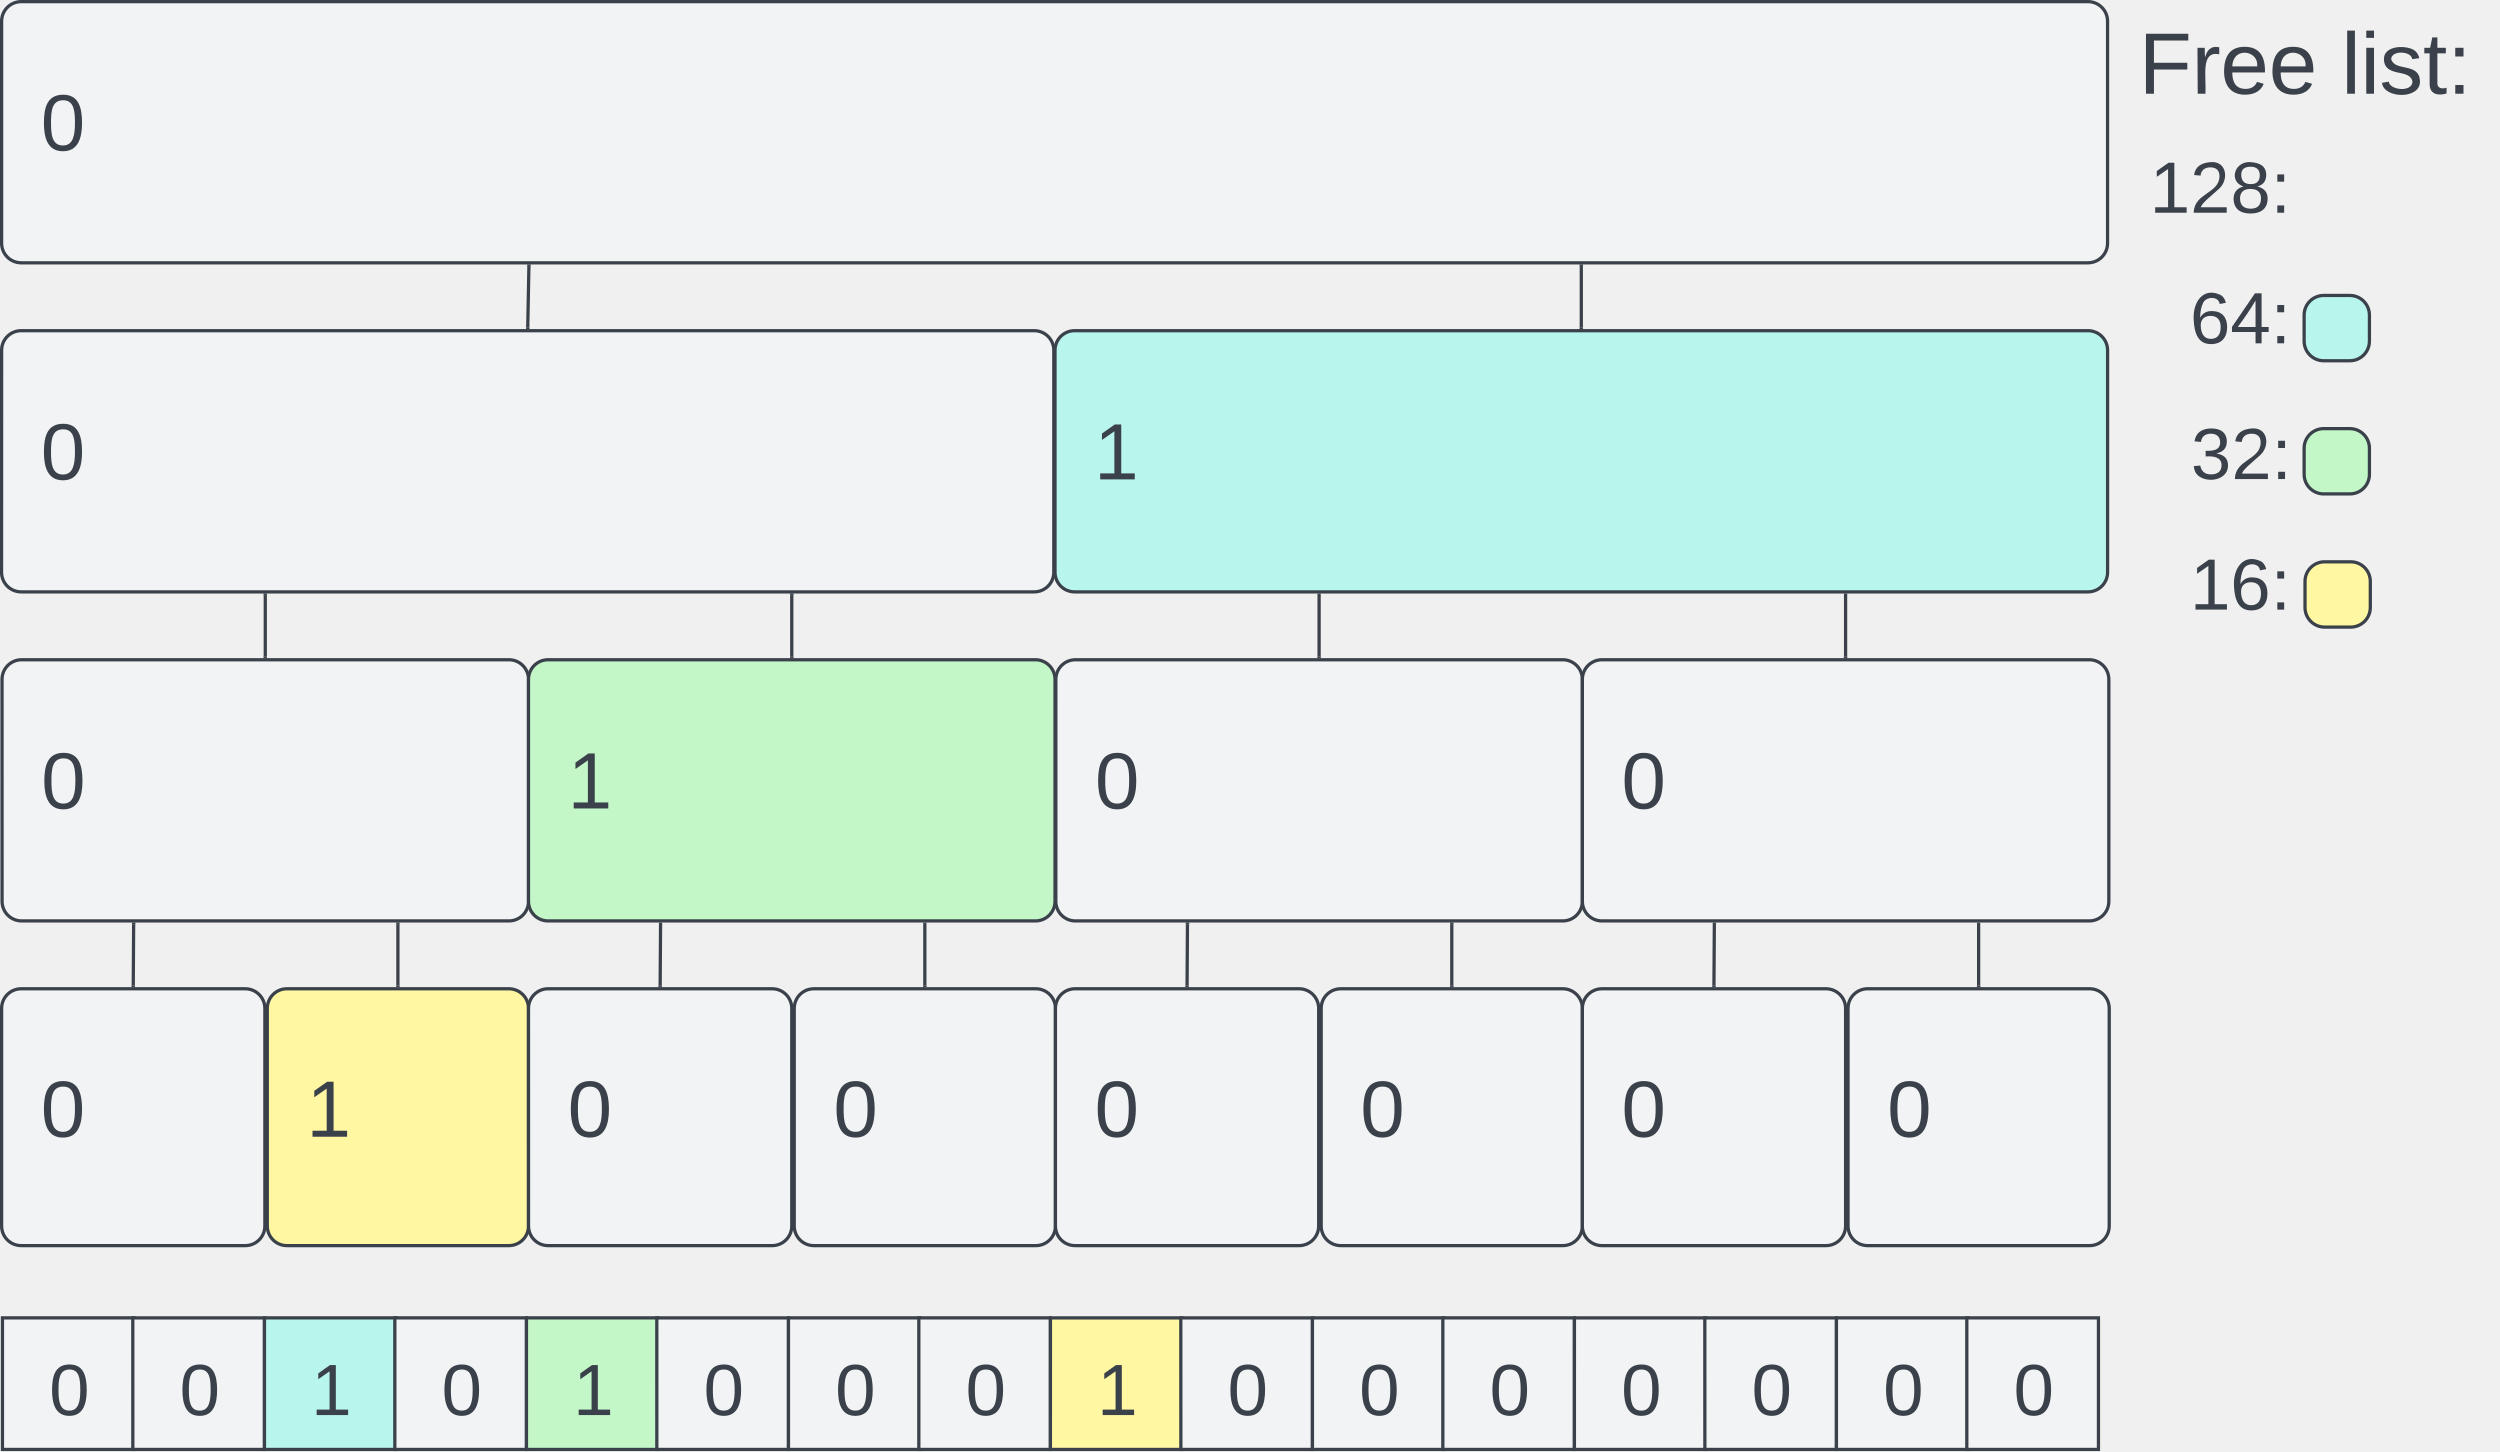
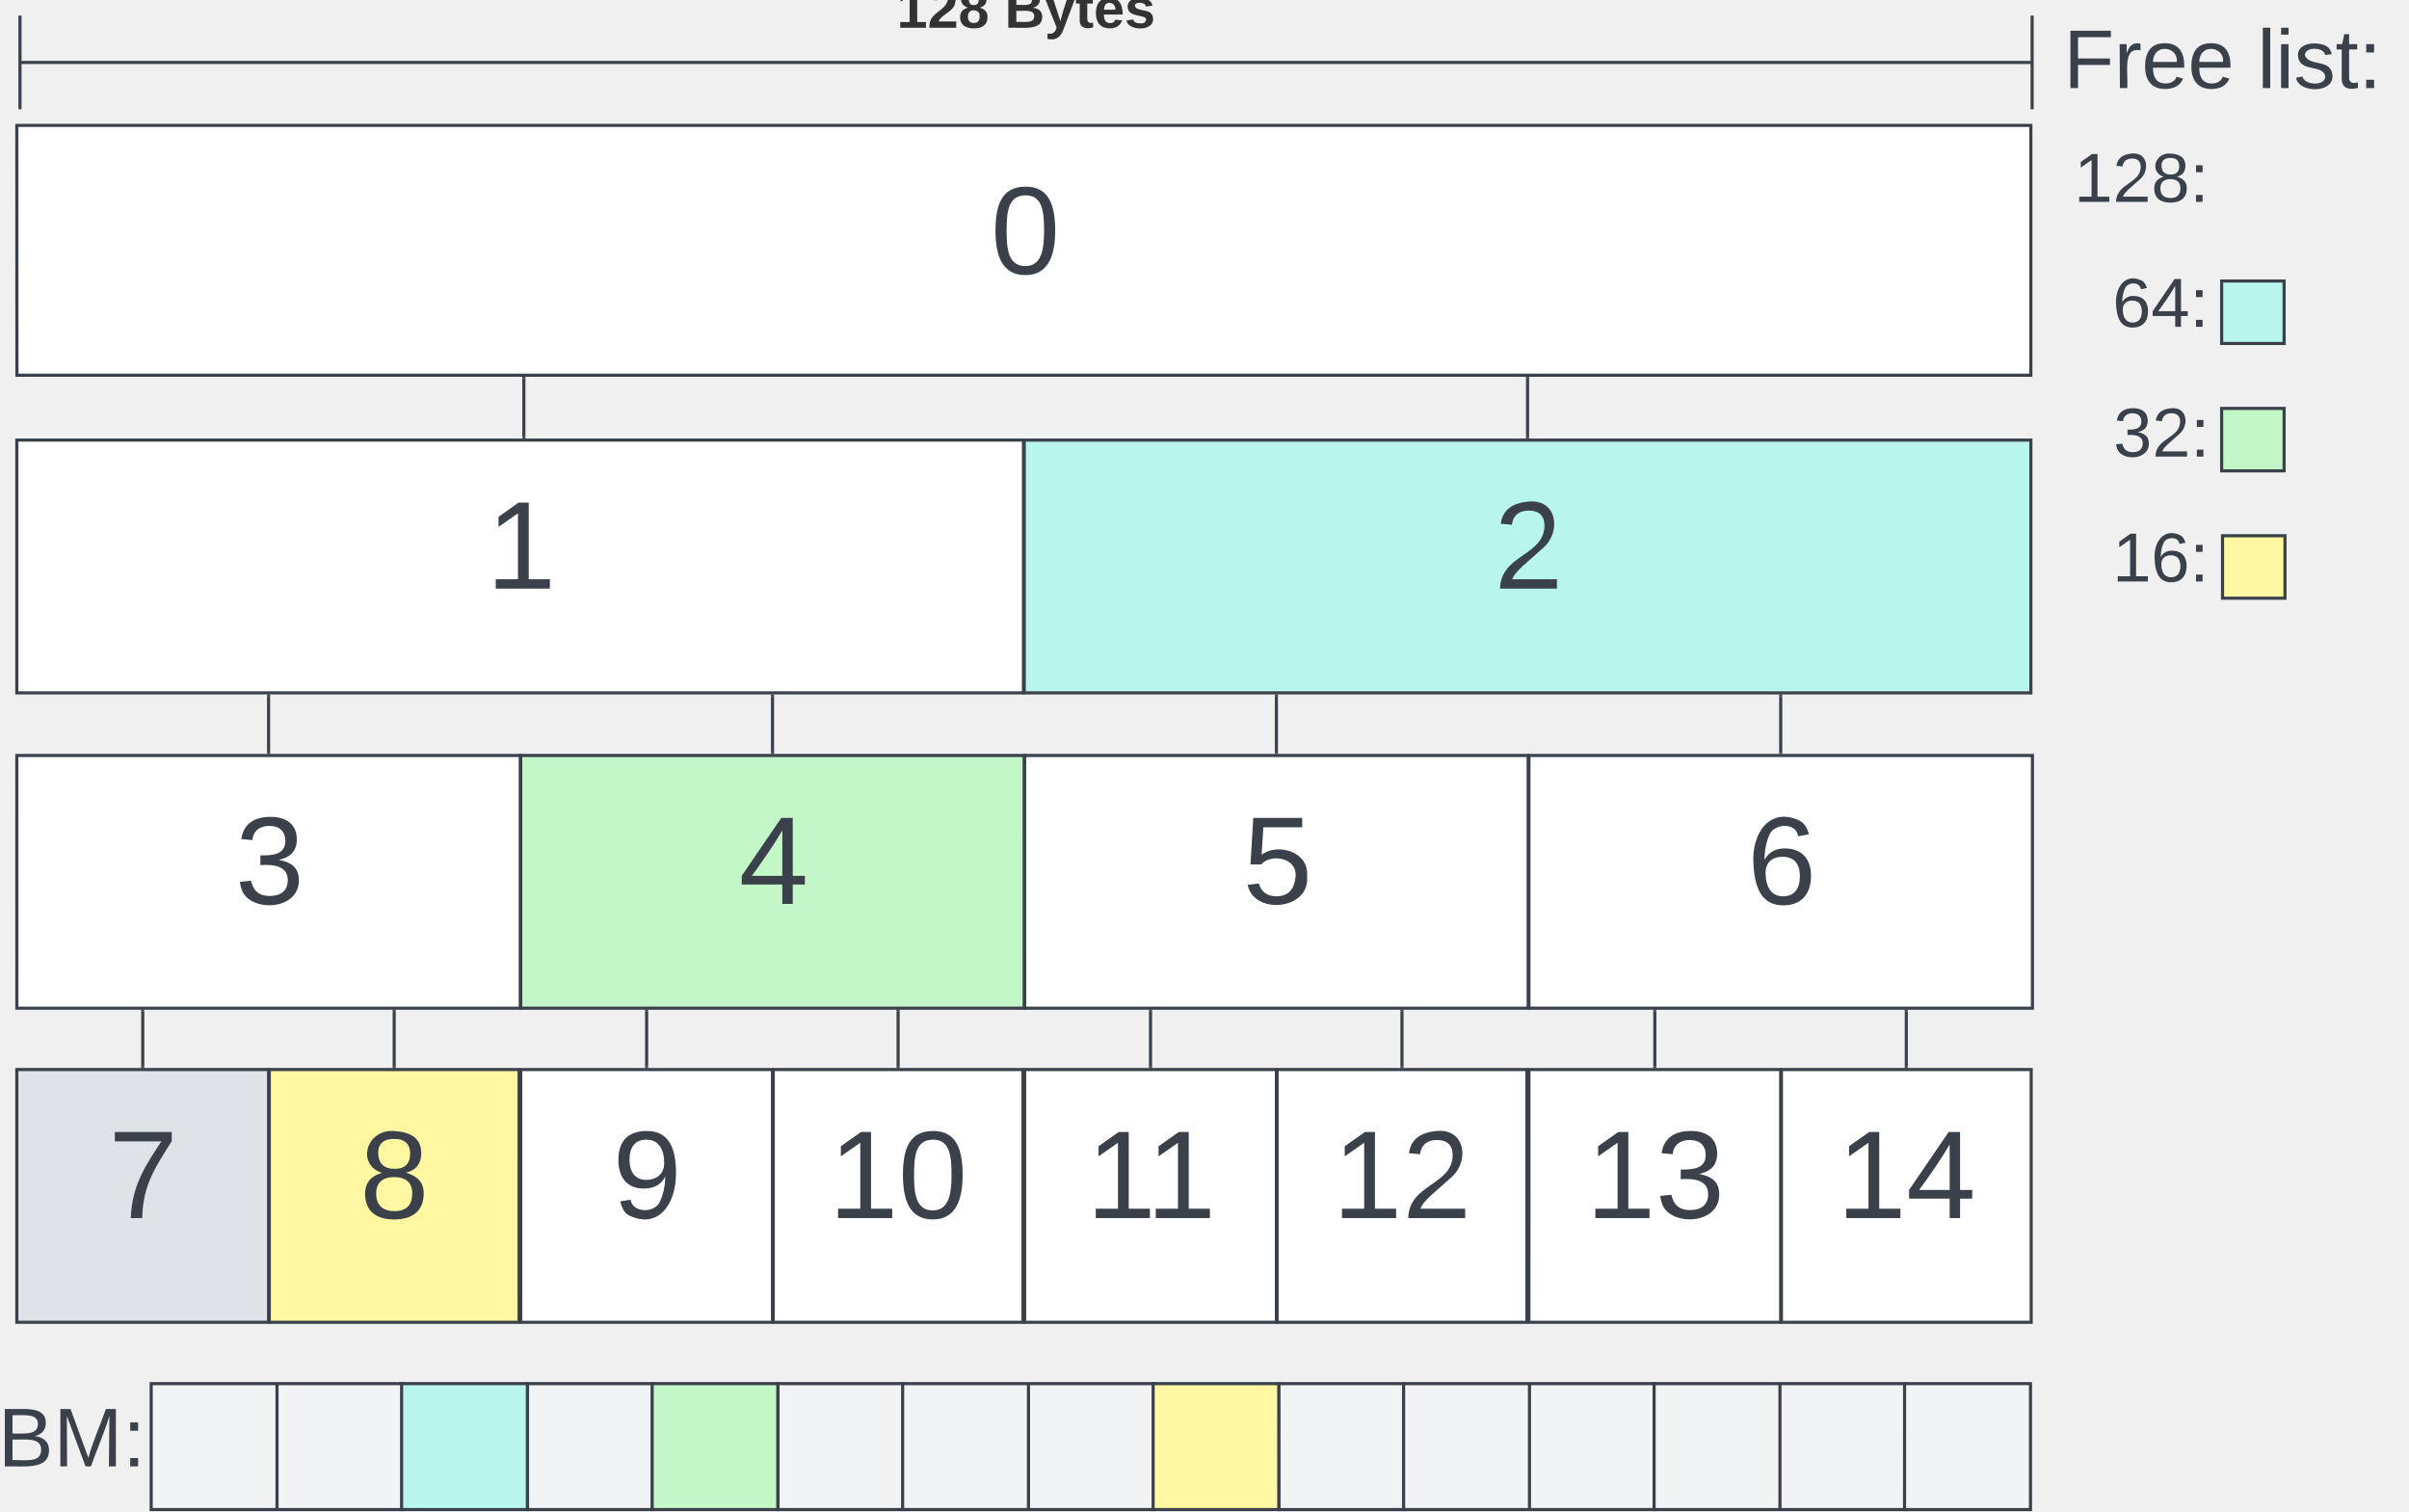
- <svg xmlns="http://www.w3.org/2000/svg" xmlns:ns1="lucid" xmlns:xlink="http://www.w3.org/1999/xlink" width="765.74" height="444.46">
-   <g transform="translate(-1612.225 20.65748)" ns1:page-tab-id="0_0">
-     <path d="M2257.76-14.16a6 6 0 0 1 6-6h108.2a6 6 0 0 1 6 6v28a6 6 0 0 1-6 6h-108.2a6 6 0 0 1-6-6z" stroke="#000" stroke-opacity="0" fill="#fff" fill-opacity="0" />
-     <use xlink:href="#a" transform="matrix(1,0,0,1,2262.765,-15.15748) translate(4.537037 23.20833)" />
-     <use xlink:href="#b" transform="matrix(1,0,0,1,2262.765,-15.15748) translate(66.61111 23.20833)" />
-     <path d="M2257.9 65.84a6 6 0 0 1 6-6h48.07a6 6 0 0 1 6 6v28a6 6 0 0 1-6 6h-48.08a6 6 0 0 1-6-6z" stroke="#000" stroke-opacity="0" fill="#fff" fill-opacity="0" />
-     <use xlink:href="#c" transform="matrix(1,0,0,1,2262.892,64.84252) translate(20.1358 19.65278)" />
-     <path d="M2258.16 107.42a6 6 0 0 1 6-6h48.08a6 6 0 0 1 6 6v28a6 6 0 0 1-6 6h-48.08a6 6 0 0 1-6-6z" stroke="#000" stroke-opacity="0" fill="#fff" fill-opacity="0" />
-     <use xlink:href="#d" transform="matrix(1,0,0,1,2263.162,106.4173) translate(20.1358 19.65278)" />
-     <path d="M2257.9 147.42a6 6 0 0 1 6-6h48.07a6 6 0 0 1 6 6v28a6 6 0 0 1-6 6h-48.08a6 6 0 0 1-6-6z" stroke="#000" stroke-opacity="0" fill="#fff" fill-opacity="0" />
-     <use xlink:href="#e" transform="matrix(1,0,0,1,2262.892,146.4173) translate(20.1358 19.65278)" />
-     <path d="M2317.97 75.84a6 6 0 0 1 6-6h8a6 6 0 0 1 6 6v8a6 6 0 0 1-6 6h-8a6 6 0 0 1-6-6z" stroke="#3a414a" fill="#b8f5ed" />
-     <path d="M2317.97 116.63a6 6 0 0 1 6-6h8a6 6 0 0 1 6 6v8a6 6 0 0 1-6 6h-8a6 6 0 0 1-6-6z" stroke="#3a414a" fill="#c3f7c8" />
-     <path d="M2318.24 157.42a6 6 0 0 1 6-6h8a6 6 0 0 1 6 6v8a6 6 0 0 1-6 6h-8a6 6 0 0 1-6-6z" stroke="#3a414a" fill="#fff7a1" />
-     <path d="M2257.9 25.84a6 6 0 0 1 6-6h48.07a6 6 0 0 1 6 6v28a6 6 0 0 1-6 6h-48.08a6 6 0 0 1-6-6z" stroke="#000" stroke-opacity="0" fill="#fff" fill-opacity="0" />
-     <use xlink:href="#f" transform="matrix(1,0,0,1,2262.892,24.84252) translate(7.790123 19.65278)" />
-     <path d="M1612.85 187.42a6 6 0 0 1 6-6h149.26a6 6 0 0 1 6 6v68a6 6 0 0 1-6 6h-149.25a6 6 0 0 1-6-6z" stroke="#3a414a" fill="#f2f3f5" />
-     <use xlink:href="#g" transform="matrix(1,0,0,1,1624.853,193.4173) translate(0 33.55556)" />
-     <path d="M1612.72 288.2a6 6 0 0 1 6-6h68.63a6 6 0 0 1 6 6v66.67a6 6 0 0 1-6 6h-68.63a6 6 0 0 1-6-6z" stroke="#3a414a" fill="#f2f3f5" />
-     <use xlink:href="#g" transform="matrix(1,0,0,1,1624.725,294.2047) translate(0 33.30556)" />
-     <path d="M1694.1 288.2a6 6 0 0 1 6-6h68a6 6 0 0 1 6 6v66.67a6 6 0 0 1-6 6h-68a6 6 0 0 1-6-6z" stroke="#3a414a" fill="#fff7a1" />
-     <use xlink:href="#h" transform="matrix(1,0,0,1,1706.112,294.2047) translate(0 33.30556)" />
-     <path d="M1612.72 86.63a6 6 0 0 1 6-6H1929a6 6 0 0 1 6 6v68a6 6 0 0 1-6 6H1618.7a6 6 0 0 1-6-6z" stroke="#3a414a" fill="#f2f3f5" />
-     <use xlink:href="#g" transform="matrix(1,0,0,1,1624.725,92.62992) translate(0 33.55556)" />
-     <path d="M1612.72-14.16a6 6 0 0 1 6-6h633.04a6 6 0 0 1 6 6v68a6 6 0 0 1-6 6h-633.04a6 6 0 0 1-6-6z" stroke="#3a414a" fill="#f2f3f5" />
-     <use xlink:href="#g" transform="matrix(1,0,0,1,1624.725,-8.15748) translate(0 33.55556)" />
-     <path d="M1653.16 262.42l-.12 18.78" stroke="#3a414a" fill="none" />
-     <path d="M1653.66 262.43h-1v-.5h1zM1653.54 281.2v.5h-1v-.5z" stroke="#3a414a" stroke-width=".05" fill="#3a414a" />
-     <path d="M1734.1 262.42v18.78" stroke="#3a414a" fill="none" />
-     <path d="M1734.6 262.43h-1v-.5h1zM1734.6 281.7h-1v-.5h1z" stroke="#3a414a" stroke-width=".05" fill="#3a414a" />
-     <path d="M1693.48 161.63v18.8" stroke="#3a414a" fill="none" />
-     <path d="M1693.98 161.64h-1v-.5h1zM1693.98 180.92h-1v-.5h1z" stroke="#3a414a" stroke-width=".05" fill="#3a414a" />
-     <path d="M1854.74 161.63v18.8" stroke="#3a414a" fill="none" />
-     <path d="M1855.24 161.64h-1v-.5h1zM1855.24 180.92h-1v-.5h1z" stroke="#3a414a" stroke-width=".05" fill="#3a414a" />
-     <path d="M1774.23 60.84l-.36 18.8" stroke="#3a414a" fill="none" />
-     <path d="M1774.73 60.87l-1-.02v-.5h1zM1774.37 79.63v.5h-1v-.52z" stroke="#3a414a" stroke-width=".05" fill="#3a414a" />
-     <path d="M2096.57 60.84v18.8" stroke="#3a414a" fill="none" />
-     <path d="M2097.07 60.85h-1v-.5h1zM2097.07 80.13h-1v-.5h1z" stroke="#3a414a" stroke-width=".05" fill="#3a414a" />
-     <path d="M1774.1 187.42a6 6 0 0 1 6-6h149.27a6 6 0 0 1 6 6v68a6 6 0 0 1-6 6H1780.1a6 6 0 0 1-6-6z" stroke="#3a414a" fill="#c3f7c8" />
-     <use xlink:href="#h" transform="matrix(1,0,0,1,1786.112,193.4173) translate(0 33.55556)" />
-     <path d="M1935.37 86.63a6 6 0 0 1 6-6h310.4a6 6 0 0 1 6 6v68a6 6 0 0 1-6 6h-310.4a6 6 0 0 1-6-6z" stroke="#3a414a" fill="#b8f5ed" />
-     <use xlink:href="#h" transform="matrix(1,0,0,1,1947.372,92.62992) translate(0 33.55556)" />
-     <path d="M1774.1 288.2a6 6 0 0 1 6-6h68.64a6 6 0 0 1 6 6v66.67a6 6 0 0 1-6 6h-68.63a6 6 0 0 1-6-6z" stroke="#3a414a" fill="#f2f3f5" />
-     <use xlink:href="#g" transform="matrix(1,0,0,1,1786.112,294.2047) translate(0 33.30556)" />
-     <path d="M1855.5 288.2a6 6 0 0 1 6-6h68a6 6 0 0 1 6 6v66.67a6 6 0 0 1-6 6h-68a6 6 0 0 1-6-6z" stroke="#3a414a" fill="#f2f3f5" />
-     <use xlink:href="#g" transform="matrix(1,0,0,1,1867.499,294.2047) translate(0 33.30556)" />
-     <path d="M1814.55 262.42l-.12 18.78M1814.55 262.43v-.5" stroke="#3a414a" fill="none" />
-     <path d="M1814.93 281.2v.5h-1v-.5z" stroke="#3a414a" stroke-width=".05" fill="#3a414a" />
-     <path d="M1895.5 262.42v18.78M1895.5 262.43v-.5" stroke="#3a414a" fill="none" />
-     <path d="M1896 281.7h-1v-.5h1z" stroke="#3a414a" stroke-width=".05" fill="#3a414a" />
-     <path d="M1935.63 187.42a6 6 0 0 1 6-6h149.26a6 6 0 0 1 6 6v68a6 6 0 0 1-6 6h-149.27a6 6 0 0 1-6-6z" stroke="#3a414a" fill="#f2f3f5" />
-     <use xlink:href="#g" transform="matrix(1,0,0,1,1947.626,193.4173) translate(0 33.55556)" />
-     <path d="M1935.5 288.2a6 6 0 0 1 6-6h68.63a6 6 0 0 1 6 6v66.67a6 6 0 0 1-6 6h-68.63a6 6 0 0 1-6-6z" stroke="#3a414a" fill="#f2f3f5" />
-     <use xlink:href="#g" transform="matrix(1,0,0,1,1947.499,294.2047) translate(0 33.30556)" />
-     <path d="M2016.9 288.2a6 6 0 0 1 6-6h68a6 6 0 0 1 6 6v66.67a6 6 0 0 1-6 6h-68a6 6 0 0 1-6-6z" stroke="#3a414a" fill="#f2f3f5" />
-     <use xlink:href="#g" transform="matrix(1,0,0,1,2028.886,294.2047) translate(0 33.30556)" />
-     <path d="M1975.94 262.42l-.12 18.78" stroke="#3a414a" fill="none" />
-     <path d="M1976.44 262.43h-1v-.5h1zM1976.32 281.2v.5h-1v-.5z" stroke="#3a414a" stroke-width=".05" fill="#3a414a" />
-     <path d="M2056.9 262.42v18.78" stroke="#3a414a" fill="none" />
-     <path d="M2057.4 262.43h-1v-.5h1zM2057.4 281.7h-1v-.5h1z" stroke="#3a414a" stroke-width=".05" fill="#3a414a" />
-     <path d="M2016.26 161.63v18.8M2016.26 161.64v-.5" stroke="#3a414a" fill="none" />
-     <path d="M2016.76 180.92h-1v-.5h1z" stroke="#3a414a" stroke-width=".05" fill="#3a414a" />
-     <path d="M2177.52 161.63v18.8M2177.52 161.64v-.5" stroke="#3a414a" fill="none" />
-     <path d="M2178.02 180.92h-1v-.5h1z" stroke="#3a414a" stroke-width=".05" fill="#3a414a" />
-     <path d="M2096.9 187.42a6 6 0 0 1 6-6h149.25a6 6 0 0 1 6 6v68a6 6 0 0 1-6 6H2102.9a6 6 0 0 1-6-6z" stroke="#3a414a" fill="#f2f3f5" />
-     <use xlink:href="#g" transform="matrix(1,0,0,1,2108.886,193.4173) translate(0 33.55556)" />
-     <path d="M2096.9 288.2a6 6 0 0 1 6-6h68.62a6 6 0 0 1 6 6v66.67a6 6 0 0 1-6 6h-68.63a6 6 0 0 1-6-6z" stroke="#3a414a" fill="#f2f3f5" />
-     <use xlink:href="#g" transform="matrix(1,0,0,1,2108.886,294.2047) translate(0 33.30556)" />
-     <path d="M2178.27 288.2a6 6 0 0 1 6-6h68a6 6 0 0 1 6 6v66.67a6 6 0 0 1-6 6h-68a6 6 0 0 1-6-6z" stroke="#3a414a" fill="#f2f3f5" />
-     <use xlink:href="#g" transform="matrix(1,0,0,1,2190.273,294.2047) translate(0 33.30556)" />
-     <path d="M2137.32 262.42l-.12 18.78M2137.32 262.43v-.5" stroke="#3a414a" fill="none" />
-     <path d="M2137.7 281.2v.5h-1v-.5z" stroke="#3a414a" stroke-width=".05" fill="#3a414a" />
-     <path d="M2218.27 262.42v18.78M2218.27 262.43v-.5" stroke="#3a414a" fill="none" />
-     <path d="M2218.77 281.7h-1v-.5h1z" stroke="#3a414a" stroke-width=".05" fill="#3a414a" />
-     <path d="M1612.98 383h40.32v40.3h-40.32z" stroke="#3a414a" fill="#f2f3f5" />
-     <use xlink:href="#i" transform="matrix(1,0,0,1,1624.98,394.9921) translate(2.32716 17.77778)" />
-     <path d="M1652.9 383h40.33v40.3h-40.32z" stroke="#3a414a" fill="#f2f3f5" />
-     <use xlink:href="#i" transform="matrix(1,0,0,1,1664.913,394.9921) translate(2.32716 17.77778)" />
-     <path d="M1693.23 383h40.3v40.3h-40.3z" stroke="#3a414a" fill="#b8f5ed" />
-     <use xlink:href="#j" transform="matrix(1,0,0,1,1705.228,394.9921) translate(2.32716 17.77778)" />
-     <path d="M1733.16 383h40.32v40.3h-40.32z" stroke="#3a414a" fill="#f2f3f5" />
-     <use xlink:href="#i" transform="matrix(1,0,0,1,1745.162,394.9921) translate(2.32716 17.77778)" />
-     <path d="M1773.48 383h40.3v40.3h-40.3z" stroke="#3a414a" fill="#c3f7c8" />
-     <use xlink:href="#j" transform="matrix(1,0,0,1,1785.477,394.9921) translate(2.32716 17.77778)" />
-     <path d="M1813.4 383h40.33v40.3h-40.32z" stroke="#3a414a" fill="#f2f3f5" />
-     <use xlink:href="#i" transform="matrix(1,0,0,1,1825.411,394.9921) translate(2.32716 17.77778)" />
-     <path d="M1853.73 383h40.3v40.3h-40.3z" stroke="#3a414a" fill="#f2f3f5" />
-     <use xlink:href="#i" transform="matrix(1,0,0,1,1865.726,394.9921) translate(2.32716 17.77778)" />
-     <path d="M1893.66 383h40.3v40.3h-40.3z" stroke="#3a414a" fill="#f2f3f5" />
-     <use xlink:href="#i" transform="matrix(1,0,0,1,1905.66,394.9921) translate(2.32716 17.77778)" />
-     <path d="M1933.97 383h40.32v40.3h-40.33z" stroke="#3a414a" fill="#fff7a1" />
-     <use xlink:href="#j" transform="matrix(1,0,0,1,1945.975,394.9921) translate(2.32716 17.77778)" />
-     <path d="M1973.9 383h40.32v40.3h-40.3z" stroke="#3a414a" fill="#f2f3f5" />
-     <use xlink:href="#i" transform="matrix(1,0,0,1,1985.908,394.9921) translate(2.32716 17.77778)" />
-     <path d="M2014.22 383h40.32v40.3h-40.32z" stroke="#3a414a" fill="#f2f3f5" />
-     <use xlink:href="#i" transform="matrix(1,0,0,1,2026.223,394.9921) translate(2.32716 17.77778)" />
-     <path d="M2054.16 383h40.3v40.3h-40.3z" stroke="#3a414a" fill="#f2f3f5" />
-     <use xlink:href="#i" transform="matrix(1,0,0,1,2066.157,394.9921) translate(2.32716 17.77778)" />
-     <path d="M2094.47 383h40.32v40.3h-40.33z" stroke="#3a414a" fill="#f2f3f5" />
-     <use xlink:href="#i" transform="matrix(1,0,0,1,2106.472,394.9921) translate(2.32716 17.77778)" />
-     <path d="M2134.4 383h40.32v40.3h-40.3z" stroke="#3a414a" fill="#f2f3f5" />
-     <use xlink:href="#i" transform="matrix(1,0,0,1,2146.406,394.9921) translate(2.32716 17.77778)" />
-     <path d="M2174.72 383h40.32v40.3h-40.32z" stroke="#3a414a" fill="#f2f3f5" />
-     <use xlink:href="#i" transform="matrix(1,0,0,1,2186.721,394.9921) translate(2.32716 17.77778)" />
-     <path d="M2214.65 383h40.32v40.3h-40.32z" stroke="#3a414a" fill="#f2f3f5" />
-     <use xlink:href="#i" transform="matrix(1,0,0,1,2226.654,394.9921) translate(2.32716 17.77778)" />
+ <svg xmlns="http://www.w3.org/2000/svg" xmlns:ns1="lucid" xmlns:xlink="http://www.w3.org/1999/xlink" width="771.54" height="483.93">
+   <g transform="translate(993.6189 -1027.559)" ns1:page-tab-id="0_0">
+     <path d="M-988.23 1370.08h80.63v80.94h-80.63z" stroke="#3a414a" fill="#dfe3e8" />
+     <use xlink:href="#a" transform="matrix(1,0,0,1,-976.2255,1382.079) translate(17.38889 35.5625)" />
+     <path d="M-907.37 1370.08h80v80.94h-80z" stroke="#3a414a" fill="#fff7a1" />
+     <use xlink:href="#b" transform="matrix(1,0,0,1,-895.3687,1382.079) translate(16.88889 35.5625)" />
+     <path d="M-988.23 1067.72h645.04v80H-988.2z" stroke="#3a414a" fill="#fff" />
+     <use xlink:href="#c" transform="matrix(1,0,0,1,-976.2255,1079.717) translate(299.8889 35.5)" />
+     <path d="M-665.58 1168.5h322.4v80.95h-322.4z" stroke="#3a414a" fill="#b8f5ed" />
+     <use xlink:href="#d" transform="matrix(1,0,0,1,-653.5786,1180.504) translate(138.3889 35.5625)" />
+     <path d="M-988.23 1168.5h322.4v80.95h-322.4z" stroke="#3a414a" fill="#fff" />
+     <use xlink:href="#e" transform="matrix(1,0,0,1,-976.2253,1180.504) translate(138.3889 35.5625)" />
+     <path d="M-988.23 1269.5h161.26v80.93h-161.25z" stroke="#3a414a" fill="#fff" />
+     <use xlink:href="#f" transform="matrix(1,0,0,1,-976.2255,1281.486) translate(57.88889 35.5625)" />
+     <path d="M-825.84 1167.5v-18.78" stroke="#3a414a" fill="none" />
+     <path d="M-825.37 1168h-.95v-.5h.95zM-825.37 1148.73h-.95v-.5h.95z" stroke="#3a414a" stroke-width=".05" fill="#3a414a" />
+     <path d="M-504.38 1167.5v-18.78" stroke="#3a414a" fill="none" />
+     <path d="M-503.9 1168h-.96v-.5h.95zM-503.9 1148.73h-.96v-.5h.95z" stroke="#3a414a" stroke-width=".05" fill="#3a414a" />
+     <path d="M-907.6 1268.5V1250.44" stroke="#3a414a" fill="none" />
+     <path d="M-907.12 1269h-.95v-.53h.95zM-907.12 1250.46h-.95v-.5h.95z" stroke="#3a414a" stroke-width=".05" fill="#3a414a" />
+     <path d="M-867.37 1369.08v-17.65" stroke="#3a414a" fill="none" />
+     <path d="M-866.9 1369.58h-.94v-.5h.95zM-866.9 1351.44h-.94v-.5h.95z" stroke="#3a414a" stroke-width=".05" fill="#3a414a" />
+     <path d="M-947.9 1369.08v-17.65" stroke="#3a414a" fill="none" />
+     <path d="M-947.44 1369.58h-.95v-.5h.96zM-947.44 1351.44h-.95v-.5h.96z" stroke="#3a414a" stroke-width=".05" fill="#3a414a" />
+     <path d="M-987.72 1047.56h645.44M-987.22 1032.56v30M-342.78 1062.56v-30" stroke="#3a414a" fill="none" />
+     <use xlink:href="#g" transform="matrix(1,0,0,1,-706.4302,1022.226) translate(0 14.22222)" />
+     <use xlink:href="#h" transform="matrix(1,0,0,1,-706.4302,1022.226) translate(34.5679 14.22222)" />
+     <path d="M-826.84 1370.08h80.63v80.94h-80.64z" stroke="#3a414a" fill="#fff" />
+     <use xlink:href="#i" transform="matrix(1,0,0,1,-814.8384,1382.079) translate(17.38889 35.5625)" />
+     <path d="M-745.98 1370.08h80v80.94h-80z" stroke="#3a414a" fill="#fff" />
+     <use xlink:href="#j" transform="matrix(1,0,0,1,-733.9817,1382.079) translate(5.777778 35.5625)" />
+     <path d="M-826.84 1269.5h161.26v80.93h-161.26z" stroke="#3a414a" fill="#c3f7c8" />
+     <use xlink:href="#k" transform="matrix(1,0,0,1,-814.8384,1281.486) translate(57.88889 35.5625)" />
+     <path d="M-746.2 1268.5v-18.05" stroke="#3a414a" fill="none" />
+     <path d="M-745.73 1269h-.95v-.53h.95z" stroke="#3a414a" stroke-width=".05" fill="#3a414a" />
+     <path d="M-746.2 1250.46v-.5M-705.98 1369.08v-17.65" stroke="#3a414a" fill="none" />
+     <path d="M-705.5 1369.58h-.96v-.5h.95zM-705.5 1351.44h-.96v-.5h.95z" stroke="#3a414a" stroke-width=".05" fill="#3a414a" />
+     <path d="M-786.52 1369.08v-17.65" stroke="#3a414a" fill="none" />
+     <path d="M-786.05 1369.58h-.95v-.5h.95zM-786.05 1351.44h-.95v-.5h.95z" stroke="#3a414a" stroke-width=".05" fill="#3a414a" />
+     <path d="M-665.45 1370.08h80.63v80.94h-80.63z" stroke="#3a414a" fill="#fff" />
+     <use xlink:href="#l" transform="matrix(1,0,0,1,-653.4513,1382.079) translate(7.777778 35.5625)" />
+     <path d="M-584.6 1370.08h80v80.94h-80z" stroke="#3a414a" fill="#fff" />
+     <use xlink:href="#m" transform="matrix(1,0,0,1,-572.5946,1382.079) translate(5.777778 35.5625)" />
+     <path d="M-665.45 1269.5h161.26v80.93h-161.25z" stroke="#3a414a" fill="#fff" />
+     <use xlink:href="#n" transform="matrix(1,0,0,1,-653.4513,1281.486) translate(57.88889 35.5625)" />
+     <path d="M-584.82 1268.5V1250.44" stroke="#3a414a" fill="none" />
+     <path d="M-584.35 1269h-.95v-.53h.95z" stroke="#3a414a" stroke-width=".05" fill="#3a414a" />
+     <path d="M-584.82 1250.46v-.5M-544.6 1369.08v-17.65" stroke="#3a414a" fill="none" />
+     <path d="M-544.12 1369.58h-.95v-.5h.95zM-544.12 1351.44h-.95v-.5h.95z" stroke="#3a414a" stroke-width=".05" fill="#3a414a" />
+     <path d="M-625.14 1369.08v-17.65" stroke="#3a414a" fill="none" />
+     <path d="M-624.66 1369.58h-.95v-.5h.94zM-624.66 1351.44h-.95v-.5h.94z" stroke="#3a414a" stroke-width=".05" fill="#3a414a" />
+     <path d="M-503.94 1370.08h80.63v80.94h-80.64z" stroke="#3a414a" fill="#fff" />
+     <use xlink:href="#o" transform="matrix(1,0,0,1,-491.937,1382.079) translate(6.277778 35.5625)" />
+     <path d="M-423.08 1370.08h80v80.94h-80z" stroke="#3a414a" fill="#fff" />
+     <use xlink:href="#p" transform="matrix(1,0,0,1,-411.0803,1382.079) translate(5.777778 35.5625)" />
+     <path d="M-503.94 1269.5h161.26v80.93h-161.26z" stroke="#3a414a" fill="#fff" />
+     <use xlink:href="#q" transform="matrix(1,0,0,1,-491.937,1281.486) translate(57.88889 35.5625)" />
+     <path d="M-423.3 1268.5v-18.05" stroke="#3a414a" fill="none" />
+     <path d="M-422.83 1269h-.95v-.53h.95z" stroke="#3a414a" stroke-width=".05" fill="#3a414a" />
+     <path d="M-423.3 1250.46v-.5M-383.08 1369.08v-17.65" stroke="#3a414a" fill="none" />
+     <path d="M-382.6 1369.58h-.95v-.5h.94zM-382.6 1351.44h-.95v-.5h.94z" stroke="#3a414a" stroke-width=".05" fill="#3a414a" />
+     <path d="M-463.62 1369.08v-17.65" stroke="#3a414a" fill="none" />
+     <path d="M-463.15 1369.58h-.95v-.5h.95zM-463.15 1351.44h-.95v-.5h.95z" stroke="#3a414a" stroke-width=".05" fill="#3a414a" />
+     <path d="M-342.28 1027.56h120.2v40h-120.2z" stroke="#000" stroke-opacity="0" fill="#fff" fill-opacity="0" />
+     <use xlink:href="#r" transform="matrix(1,0,0,1,-337.2797,1032.559) translate(4.537037 23.20833)" />
+     <use xlink:href="#s" transform="matrix(1,0,0,1,-337.2797,1032.559) translate(66.61111 23.20833)" />
+     <path d="M-342.15 1107.56h60.07v40h-60.07z" stroke="#000" stroke-opacity="0" fill="#fff" fill-opacity="0" />
+     <use xlink:href="#t" transform="matrix(1,0,0,1,-337.1527,1112.559) translate(20.1358 19.65278)" />
+     <path d="M-341.88 1149.13h60.07v40h-60.08z" stroke="#000" stroke-opacity="0" fill="#fff" fill-opacity="0" />
+     <use xlink:href="#u" transform="matrix(1,0,0,1,-336.8824,1154.134) translate(20.1358 19.65278)" />
+     <path d="M-342.15 1189.13h60.07v40h-60.07z" stroke="#000" stroke-opacity="0" fill="#fff" fill-opacity="0" />
+     <use xlink:href="#v" transform="matrix(1,0,0,1,-337.1527,1194.134) translate(20.1358 19.65278)" />
+     <path d="M-282.08 1117.56h20v20h-20z" stroke="#3a414a" fill="#b8f5ed" />
+     <path d="M-282.08 1158.35h20v20h-20z" stroke="#3a414a" fill="#c3f7c8" />
+     <path d="M-281.8 1199.13h20v20h-20z" stroke="#3a414a" fill="#fff7a1" />
+     <path d="M-342.15 1067.56h60.07v40h-60.07z" stroke="#000" stroke-opacity="0" fill="#fff" fill-opacity="0" />
+     <use xlink:href="#w" transform="matrix(1,0,0,1,-337.1527,1072.559) translate(7.790123 19.65278)" />
+     <path d="M-945.2 1470.67h40.3V1511h-40.3zM-904.9 1470.67h40.32V1511h-40.32z" stroke="#3a414a" fill="#f2f3f5" />
+     <path d="M-865 1470.67h40.33V1511H-865z" stroke="#3a414a" fill="#b8f5ed" />
+     <path d="M-824.67 1470.67h40.3V1511h-40.3z" stroke="#3a414a" fill="#f2f3f5" />
+     <path d="M-784.76 1470.67h40.3V1511h-40.3z" stroke="#3a414a" fill="#c3f7c8" />
+     <path d="M-744.45 1470.67h40.32V1511h-40.32z" stroke="#3a414a" fill="#f2f3f5" />
+     <path d="M-704.53 1470.67h40.3V1511h-40.3zM-664.22 1470.67h40.32V1511h-40.32z" stroke="#3a414a" fill="#f2f3f5" />
+     <path d="M-624.3 1470.67h40.3V1511h-40.3z" stroke="#3a414a" fill="#fff7a1" />
+     <path d="M-584 1470.67h40.32V1511h-40.3z" stroke="#3a414a" fill="#f2f3f5" />
+     <path d="M-544.08 1470.67h40.32V1511h-40.32zM-503.76 1470.67h40.3V1511h-40.3z" stroke="#3a414a" fill="#f2f3f5" />
+     <path d="M-463.85 1470.67h40.3V1511h-40.3zM-423.54 1470.67h40.32V1511h-40.32z" stroke="#3a414a" fill="#f2f3f5" />
+     <path d="M-383.63 1470.67h40.32V1511h-40.33z" stroke="#3a414a" fill="#f2f3f5" />
+     <path d="M-993.62 1470.83h45.7V1511h-45.7z" stroke="#000" stroke-opacity="0" fill="#fff" fill-opacity="0" />
+     <g>
+       <use xlink:href="#x" transform="matrix(1,0,0,1,-988.6189,1475.829) translate(-5.666667 21.33333)" />
+     </g>
    <defs>
-       <path fill="#3a414a" d="M63-220v92h138v28H63V0H30v-248h175v28H63" id="k" />
-       <path fill="#3a414a" d="M114-163C36-179 61-72 57 0H25l-1-190h30c1 12-1 29 2 39 6-27 23-49 58-41v29" id="l" />
-       <path fill="#3a414a" d="M100-194c63 0 86 42 84 106H49c0 40 14 67 53 68 26 1 43-12 49-29l28 8c-11 28-37 45-77 45C44 4 14-33 15-96c1-61 26-98 85-98zm52 81c6-60-76-77-97-28-3 7-6 17-6 28h103" id="m" />
-       <g id="a">
-         <use transform="matrix(0.07407407,0,0,0.07407407,0,0)" xlink:href="#k" />
-         <use transform="matrix(0.07407407,0,0,0.07407407,16.22222,0)" xlink:href="#l" />
-         <use transform="matrix(0.07407407,0,0,0.07407407,25.03704,0)" xlink:href="#m" />
-         <use transform="matrix(0.07407407,0,0,0.07407407,39.85185,0)" xlink:href="#m" />
-       </g>
-       <path fill="#3a414a" d="M24 0v-261h32V0H24" id="n" />
-       <path fill="#3a414a" d="M24-231v-30h32v30H24zM24 0v-190h32V0H24" id="o" />
-       <path fill="#3a414a" d="M135-143c-3-34-86-38-87 0 15 53 115 12 119 90S17 21 10-45l28-5c4 36 97 45 98 0-10-56-113-15-118-90-4-57 82-63 122-42 12 7 21 19 24 35" id="p" />
-       <path fill="#3a414a" d="M59-47c-2 24 18 29 38 22v24C64 9 27 4 27-40v-127H5v-23h24l9-43h21v43h35v23H59v120" id="q" />
-       <path fill="#3a414a" d="M33-154v-36h34v36H33zM33 0v-36h34V0H33" id="r" />
-       <g id="b">
-         <use transform="matrix(0.07407407,0,0,0.07407407,0,0)" xlink:href="#n" />
-         <use transform="matrix(0.07407407,0,0,0.07407407,5.851852,0)" xlink:href="#o" />
-         <use transform="matrix(0.07407407,0,0,0.07407407,11.7037,0)" xlink:href="#p" />
-         <use transform="matrix(0.07407407,0,0,0.07407407,25.03704,0)" xlink:href="#q" />
-         <use transform="matrix(0.07407407,0,0,0.07407407,32.44444,0)" xlink:href="#r" />
-       </g>
-       <path fill="#3a414a" d="M110-160c48 1 74 30 74 79 0 53-28 85-80 85-65 0-83-55-86-122-5-90 50-162 133-122 14 7 22 21 27 39l-31 6c-5-40-67-38-82-6-9 19-15 44-15 74 11-20 30-34 60-33zm-7 138c34 0 49-23 49-58s-16-56-50-56c-29 0-50 16-49 49 1 36 15 65 50 65" id="s" />
-       <path fill="#3a414a" d="M155-56V0h-30v-56H8v-25l114-167h33v167h35v25h-35zm-30-156c-27 46-58 90-88 131h88v-131" id="t" />
-       <g id="c">
-         <use transform="matrix(0.0617284,0,0,0.0617284,0,0)" xlink:href="#s" />
-         <use transform="matrix(0.0617284,0,0,0.0617284,12.34568,0)" xlink:href="#t" />
-         <use transform="matrix(0.0617284,0,0,0.0617284,24.69136,0)" xlink:href="#r" />
-       </g>
-       <path fill="#3a414a" d="M126-127c33 6 58 20 58 59 0 88-139 92-164 29-3-8-5-16-6-25l32-3c6 27 21 44 54 44 32 0 52-15 52-46 0-38-36-46-79-43v-28c39 1 72-4 72-42 0-27-17-43-46-43-28 0-47 15-49 41l-32-3c6-42 35-63 81-64 48-1 79 21 79 65 0 36-21 52-52 59" id="u" />
-       <path fill="#3a414a" d="M101-251c82-7 93 87 43 132L82-64C71-53 59-42 53-27h129V0H18c2-99 128-94 128-182 0-28-16-43-45-43s-46 15-49 41l-32-3c6-41 34-60 81-64" id="v" />
-       <g id="d">
-         <use transform="matrix(0.0617284,0,0,0.0617284,0,0)" xlink:href="#u" />
-         <use transform="matrix(0.0617284,0,0,0.0617284,12.34568,0)" xlink:href="#v" />
-         <use transform="matrix(0.0617284,0,0,0.0617284,24.69136,0)" xlink:href="#r" />
-       </g>
-       <path fill="#3a414a" d="M27 0v-27h64v-190l-56 39v-29l58-41h29v221h61V0H27" id="w" />
-       <g id="e">
-         <use transform="matrix(0.0617284,0,0,0.0617284,0,0)" xlink:href="#w" />
-         <use transform="matrix(0.0617284,0,0,0.0617284,12.34568,0)" xlink:href="#s" />
-         <use transform="matrix(0.0617284,0,0,0.0617284,24.69136,0)" xlink:href="#r" />
-       </g>
-       <path fill="#3a414a" d="M134-131c28 9 52 24 51 62-1 50-34 73-85 73S17-19 16-69c0-36 21-54 49-61-75-25-45-126 34-121 46 3 78 18 79 63 0 33-17 51-44 57zm-34-11c31 1 46-15 46-44 0-28-17-43-47-42-29 0-46 13-45 42 1 28 16 44 46 44zm1 122c35 0 51-18 51-52 0-30-18-46-53-46-33 0-51 17-51 47 0 34 19 51 53 51" id="x" />
-       <g id="f">
-         <use transform="matrix(0.0617284,0,0,0.0617284,0,0)" xlink:href="#w" />
-         <use transform="matrix(0.0617284,0,0,0.0617284,12.34568,0)" xlink:href="#v" />
-         <use transform="matrix(0.0617284,0,0,0.0617284,24.69136,0)" xlink:href="#x" />
-         <use transform="matrix(0.0617284,0,0,0.0617284,37.03704,0)" xlink:href="#r" />
-       </g>
-       <path fill="#3a414a" d="M101-251c68 0 85 55 85 127S166 4 100 4C33 4 14-52 14-124c0-73 17-127 87-127zm-1 229c47 0 54-49 54-102s-4-102-53-102c-51 0-55 48-55 102 0 53 5 102 54 102" id="y" />
-       <use transform="matrix(0.06790123,0,0,0.06790123,0,0)" xlink:href="#y" id="g" />
-       <use transform="matrix(0.06790123,0,0,0.06790123,0,0)" xlink:href="#w" id="h" />
-       <use transform="matrix(0.0617284,0,0,0.0617284,0,0)" xlink:href="#y" id="i" />
-       <use transform="matrix(0.0617284,0,0,0.0617284,0,0)" xlink:href="#w" id="j" />
+       <path fill="#3a414a" d="M64 0c3-98 48-159 88-221H18v-27h164v26C143-157 98-101 97 0H64" id="y" />
+       <use transform="matrix(0.1111111,0,0,0.1111111,0,0)" xlink:href="#y" id="a" />
+       <path fill="#3a414a" d="M134-131c28 9 52 24 51 62-1 50-34 73-85 73S17-19 16-69c0-36 21-54 49-61-75-25-45-126 34-121 46 3 78 18 79 63 0 33-17 51-44 57zm-34-11c31 1 46-15 46-44 0-28-17-43-47-42-29 0-46 13-45 42 1 28 16 44 46 44zm1 122c35 0 51-18 51-52 0-30-18-46-53-46-33 0-51 17-51 47 0 34 19 51 53 51" id="z" />
+       <use transform="matrix(0.1111111,0,0,0.1111111,0,0)" xlink:href="#z" id="b" />
+       <path fill="#3a414a" d="M101-251c68 0 85 55 85 127S166 4 100 4C33 4 14-52 14-124c0-73 17-127 87-127zm-1 229c47 0 54-49 54-102s-4-102-53-102c-51 0-55 48-55 102 0 53 5 102 54 102" id="A" />
+       <use transform="matrix(0.1111111,0,0,0.1111111,0,0)" xlink:href="#A" id="c" />
+       <path fill="#3a414a" d="M101-251c82-7 93 87 43 132L82-64C71-53 59-42 53-27h129V0H18c2-99 128-94 128-182 0-28-16-43-45-43s-46 15-49 41l-32-3c6-41 34-60 81-64" id="B" />
+       <use transform="matrix(0.1111111,0,0,0.1111111,0,0)" xlink:href="#B" id="d" />
+       <path fill="#3a414a" d="M27 0v-27h64v-190l-56 39v-29l58-41h29v221h61V0H27" id="C" />
+       <use transform="matrix(0.1111111,0,0,0.1111111,0,0)" xlink:href="#C" id="e" />
+       <path fill="#3a414a" d="M126-127c33 6 58 20 58 59 0 88-139 92-164 29-3-8-5-16-6-25l32-3c6 27 21 44 54 44 32 0 52-15 52-46 0-38-36-46-79-43v-28c39 1 72-4 72-42 0-27-17-43-46-43-28 0-47 15-49 41l-32-3c6-42 35-63 81-64 48-1 79 21 79 65 0 36-21 52-52 59" id="D" />
+       <use transform="matrix(0.1111111,0,0,0.1111111,0,0)" xlink:href="#D" id="f" />
+       <path fill="#333" d="M23 0v-37h61v-169l-59 37v-38l62-41h46v211h57V0H23" id="E" />
+       <path fill="#333" d="M182-182c0 78-84 86-111 141h115V0H12c-6-101 99-100 120-180 1-22-12-31-33-32-23 0-32 14-35 34l-49-3c5-45 32-70 84-70 51 0 83 22 83 69" id="F" />
+       <path fill="#333" d="M138-131c27 9 52 24 51 61 0 53-36 74-89 74S11-19 11-69c0-35 22-54 51-61-78-25-46-121 38-121 51 0 83 19 83 66 0 30-18 49-45 54zm-38-16c24 0 32-13 32-36 1-23-11-34-32-34-22 0-33 12-32 34 0 22 9 36 32 36zm1 116c27 0 37-17 37-43 0-25-13-39-39-39-24 0-37 15-37 40 0 27 11 42 39 42" id="G" />
+       <g id="g">
+         <use transform="matrix(0.04938272,0,0,0.04938272,0,0)" xlink:href="#E" />
+         <use transform="matrix(0.04938272,0,0,0.04938272,9.876543,0)" xlink:href="#F" />
+         <use transform="matrix(0.04938272,0,0,0.04938272,19.75309,0)" xlink:href="#G" />
+       </g>
+       <path fill="#333" d="M182-130c37 4 62 22 62 59C244 23 116-4 24 0v-248c84 5 203-23 205 63 0 31-19 50-47 55zM76-148c40-3 101 13 101-30 0-44-60-28-101-31v61zm0 110c48-3 116 14 116-37 0-48-69-32-116-35v72" id="H" />
+       <path fill="#333" d="M123 10C108 53 80 86 19 72V37c35 8 53-11 59-39L3-190h52l48 148c12-52 28-100 44-148h51" id="I" />
+       <path fill="#333" d="M115-3C79 11 28 4 28-45v-112H4v-33h27l15-45h31v45h36v33H77v99c-1 23 16 31 38 25v30" id="J" />
+       <path fill="#333" d="M185-48c-13 30-37 53-82 52C43 2 14-33 14-96s30-98 90-98c62 0 83 45 84 108H66c0 31 8 55 39 56 18 0 30-7 34-22zm-45-69c5-46-57-63-70-21-2 6-4 13-4 21h74" id="K" />
+       <path fill="#333" d="M137-138c1-29-70-34-71-4 15 46 118 7 119 86 1 83-164 76-172 9l43-7c4 19 20 25 44 25 33 8 57-30 24-41C81-84 22-81 20-136c-2-80 154-74 161-7" id="L" />
+       <g id="h">
+         <use transform="matrix(0.04938272,0,0,0.04938272,0,0)" xlink:href="#H" />
+         <use transform="matrix(0.04938272,0,0,0.04938272,12.79012,0)" xlink:href="#I" />
+         <use transform="matrix(0.04938272,0,0,0.04938272,22.66667,0)" xlink:href="#J" />
+         <use transform="matrix(0.04938272,0,0,0.04938272,28.54321,0)" xlink:href="#K" />
+         <use transform="matrix(0.04938272,0,0,0.04938272,38.41975,0)" xlink:href="#L" />
+       </g>
+       <path fill="#3a414a" d="M99-251c64 0 84 50 84 122C183-37 130 33 47-8c-14-7-20-23-25-40l30-5c6 39 69 39 84 7 9-19 16-44 16-74-10 22-31 35-62 35-49 0-73-33-73-83 0-54 28-83 82-83zm-1 141c31-1 51-18 51-49 0-36-14-67-51-67-34 0-49 23-49 58 0 34 15 58 49 58" id="M" />
+       <use transform="matrix(0.1111111,0,0,0.1111111,0,0)" xlink:href="#M" id="i" />
+       <g id="j">
+         <use transform="matrix(0.1111111,0,0,0.1111111,0,0)" xlink:href="#C" />
+         <use transform="matrix(0.1111111,0,0,0.1111111,22.22222,0)" xlink:href="#A" />
+       </g>
+       <path fill="#3a414a" d="M155-56V0h-30v-56H8v-25l114-167h33v167h35v25h-35zm-30-156c-27 46-58 90-88 131h88v-131" id="N" />
+       <use transform="matrix(0.1111111,0,0,0.1111111,0,0)" xlink:href="#N" id="k" />
+       <g id="l">
+         <use transform="matrix(0.1111111,0,0,0.1111111,0,0)" xlink:href="#C" />
+         <use transform="matrix(0.1111111,0,0,0.1111111,19.22222,0)" xlink:href="#C" />
+       </g>
+       <g id="m">
+         <use transform="matrix(0.1111111,0,0,0.1111111,0,0)" xlink:href="#C" />
+         <use transform="matrix(0.1111111,0,0,0.1111111,22.22222,0)" xlink:href="#B" />
+       </g>
+       <path fill="#3a414a" d="M54-142c48-35 137-8 131 61C196 18 31 33 14-55l32-4c7 23 22 37 52 37 35-1 51-22 54-58 4-55-73-65-99-34H22l8-134h141v27H59" id="O" />
+       <use transform="matrix(0.1111111,0,0,0.1111111,0,0)" xlink:href="#O" id="n" />
+       <g id="o">
+         <use transform="matrix(0.1111111,0,0,0.1111111,0,0)" xlink:href="#C" />
+         <use transform="matrix(0.1111111,0,0,0.1111111,22.22222,0)" xlink:href="#D" />
+       </g>
+       <g id="p">
+         <use transform="matrix(0.1111111,0,0,0.1111111,0,0)" xlink:href="#C" />
+         <use transform="matrix(0.1111111,0,0,0.1111111,22.22222,0)" xlink:href="#N" />
+       </g>
+       <path fill="#3a414a" d="M110-160c48 1 74 30 74 79 0 53-28 85-80 85-65 0-83-55-86-122-5-90 50-162 133-122 14 7 22 21 27 39l-31 6c-5-40-67-38-82-6-9 19-15 44-15 74 11-20 30-34 60-33zm-7 138c34 0 49-23 49-58s-16-56-50-56c-29 0-50 16-49 49 1 36 15 65 50 65" id="P" />
+       <use transform="matrix(0.1111111,0,0,0.1111111,0,0)" xlink:href="#P" id="q" />
+       <path fill="#3a414a" d="M63-220v92h138v28H63V0H30v-248h175v28H63" id="Q" />
+       <path fill="#3a414a" d="M114-163C36-179 61-72 57 0H25l-1-190h30c1 12-1 29 2 39 6-27 23-49 58-41v29" id="R" />
+       <path fill="#3a414a" d="M100-194c63 0 86 42 84 106H49c0 40 14 67 53 68 26 1 43-12 49-29l28 8c-11 28-37 45-77 45C44 4 14-33 15-96c1-61 26-98 85-98zm52 81c6-60-76-77-97-28-3 7-6 17-6 28h103" id="S" />
+       <g id="r">
+         <use transform="matrix(0.07407407,0,0,0.07407407,0,0)" xlink:href="#Q" />
+         <use transform="matrix(0.07407407,0,0,0.07407407,16.22222,0)" xlink:href="#R" />
+         <use transform="matrix(0.07407407,0,0,0.07407407,25.03704,0)" xlink:href="#S" />
+         <use transform="matrix(0.07407407,0,0,0.07407407,39.85185,0)" xlink:href="#S" />
+       </g>
+       <path fill="#3a414a" d="M24 0v-261h32V0H24" id="T" />
+       <path fill="#3a414a" d="M24-231v-30h32v30H24zM24 0v-190h32V0H24" id="U" />
+       <path fill="#3a414a" d="M135-143c-3-34-86-38-87 0 15 53 115 12 119 90S17 21 10-45l28-5c4 36 97 45 98 0-10-56-113-15-118-90-4-57 82-63 122-42 12 7 21 19 24 35" id="V" />
+       <path fill="#3a414a" d="M59-47c-2 24 18 29 38 22v24C64 9 27 4 27-40v-127H5v-23h24l9-43h21v43h35v23H59v120" id="W" />
+       <path fill="#3a414a" d="M33-154v-36h34v36H33zM33 0v-36h34V0H33" id="X" />
+       <g id="s">
+         <use transform="matrix(0.07407407,0,0,0.07407407,0,0)" xlink:href="#T" />
+         <use transform="matrix(0.07407407,0,0,0.07407407,5.851852,0)" xlink:href="#U" />
+         <use transform="matrix(0.07407407,0,0,0.07407407,11.7037,0)" xlink:href="#V" />
+         <use transform="matrix(0.07407407,0,0,0.07407407,25.03704,0)" xlink:href="#W" />
+         <use transform="matrix(0.07407407,0,0,0.07407407,32.44444,0)" xlink:href="#X" />
+       </g>
+       <g id="t">
+         <use transform="matrix(0.0617284,0,0,0.0617284,0,0)" xlink:href="#P" />
+         <use transform="matrix(0.0617284,0,0,0.0617284,12.34568,0)" xlink:href="#N" />
+         <use transform="matrix(0.0617284,0,0,0.0617284,24.69136,0)" xlink:href="#X" />
+       </g>
+       <g id="u">
+         <use transform="matrix(0.0617284,0,0,0.0617284,0,0)" xlink:href="#D" />
+         <use transform="matrix(0.0617284,0,0,0.0617284,12.34568,0)" xlink:href="#B" />
+         <use transform="matrix(0.0617284,0,0,0.0617284,24.69136,0)" xlink:href="#X" />
+       </g>
+       <g id="v">
+         <use transform="matrix(0.0617284,0,0,0.0617284,0,0)" xlink:href="#C" />
+         <use transform="matrix(0.0617284,0,0,0.0617284,12.34568,0)" xlink:href="#P" />
+         <use transform="matrix(0.0617284,0,0,0.0617284,24.69136,0)" xlink:href="#X" />
+       </g>
+       <g id="w">
+         <use transform="matrix(0.0617284,0,0,0.0617284,0,0)" xlink:href="#C" />
+         <use transform="matrix(0.0617284,0,0,0.0617284,12.34568,0)" xlink:href="#B" />
+         <use transform="matrix(0.0617284,0,0,0.0617284,24.69136,0)" xlink:href="#z" />
+         <use transform="matrix(0.0617284,0,0,0.0617284,37.03704,0)" xlink:href="#X" />
+       </g>
+       <path fill="#3a414a" d="M160-131c35 5 61 23 61 61C221 17 115-2 30 0v-248c76 3 177-17 177 60 0 33-19 50-47 57zm-97-11c50-1 110 9 110-42 0-47-63-36-110-37v79zm0 115c55-2 124 14 124-45 0-56-70-42-124-44v89" id="Y" />
+       <path fill="#3a414a" d="M240 0l2-218c-23 76-54 145-80 218h-23L58-218 59 0H30v-248h44l77 211c21-75 51-140 76-211h43V0h-30" id="Z" />
+       <g id="x">
+         <use transform="matrix(0.07407407,0,0,0.07407407,0,0)" xlink:href="#Y" />
+         <use transform="matrix(0.07407407,0,0,0.07407407,17.77778,0)" xlink:href="#Z" />
+         <use transform="matrix(0.07407407,0,0,0.07407407,39.92593,0)" xlink:href="#X" />
+       </g>
    </defs>
  </g>
</svg>
